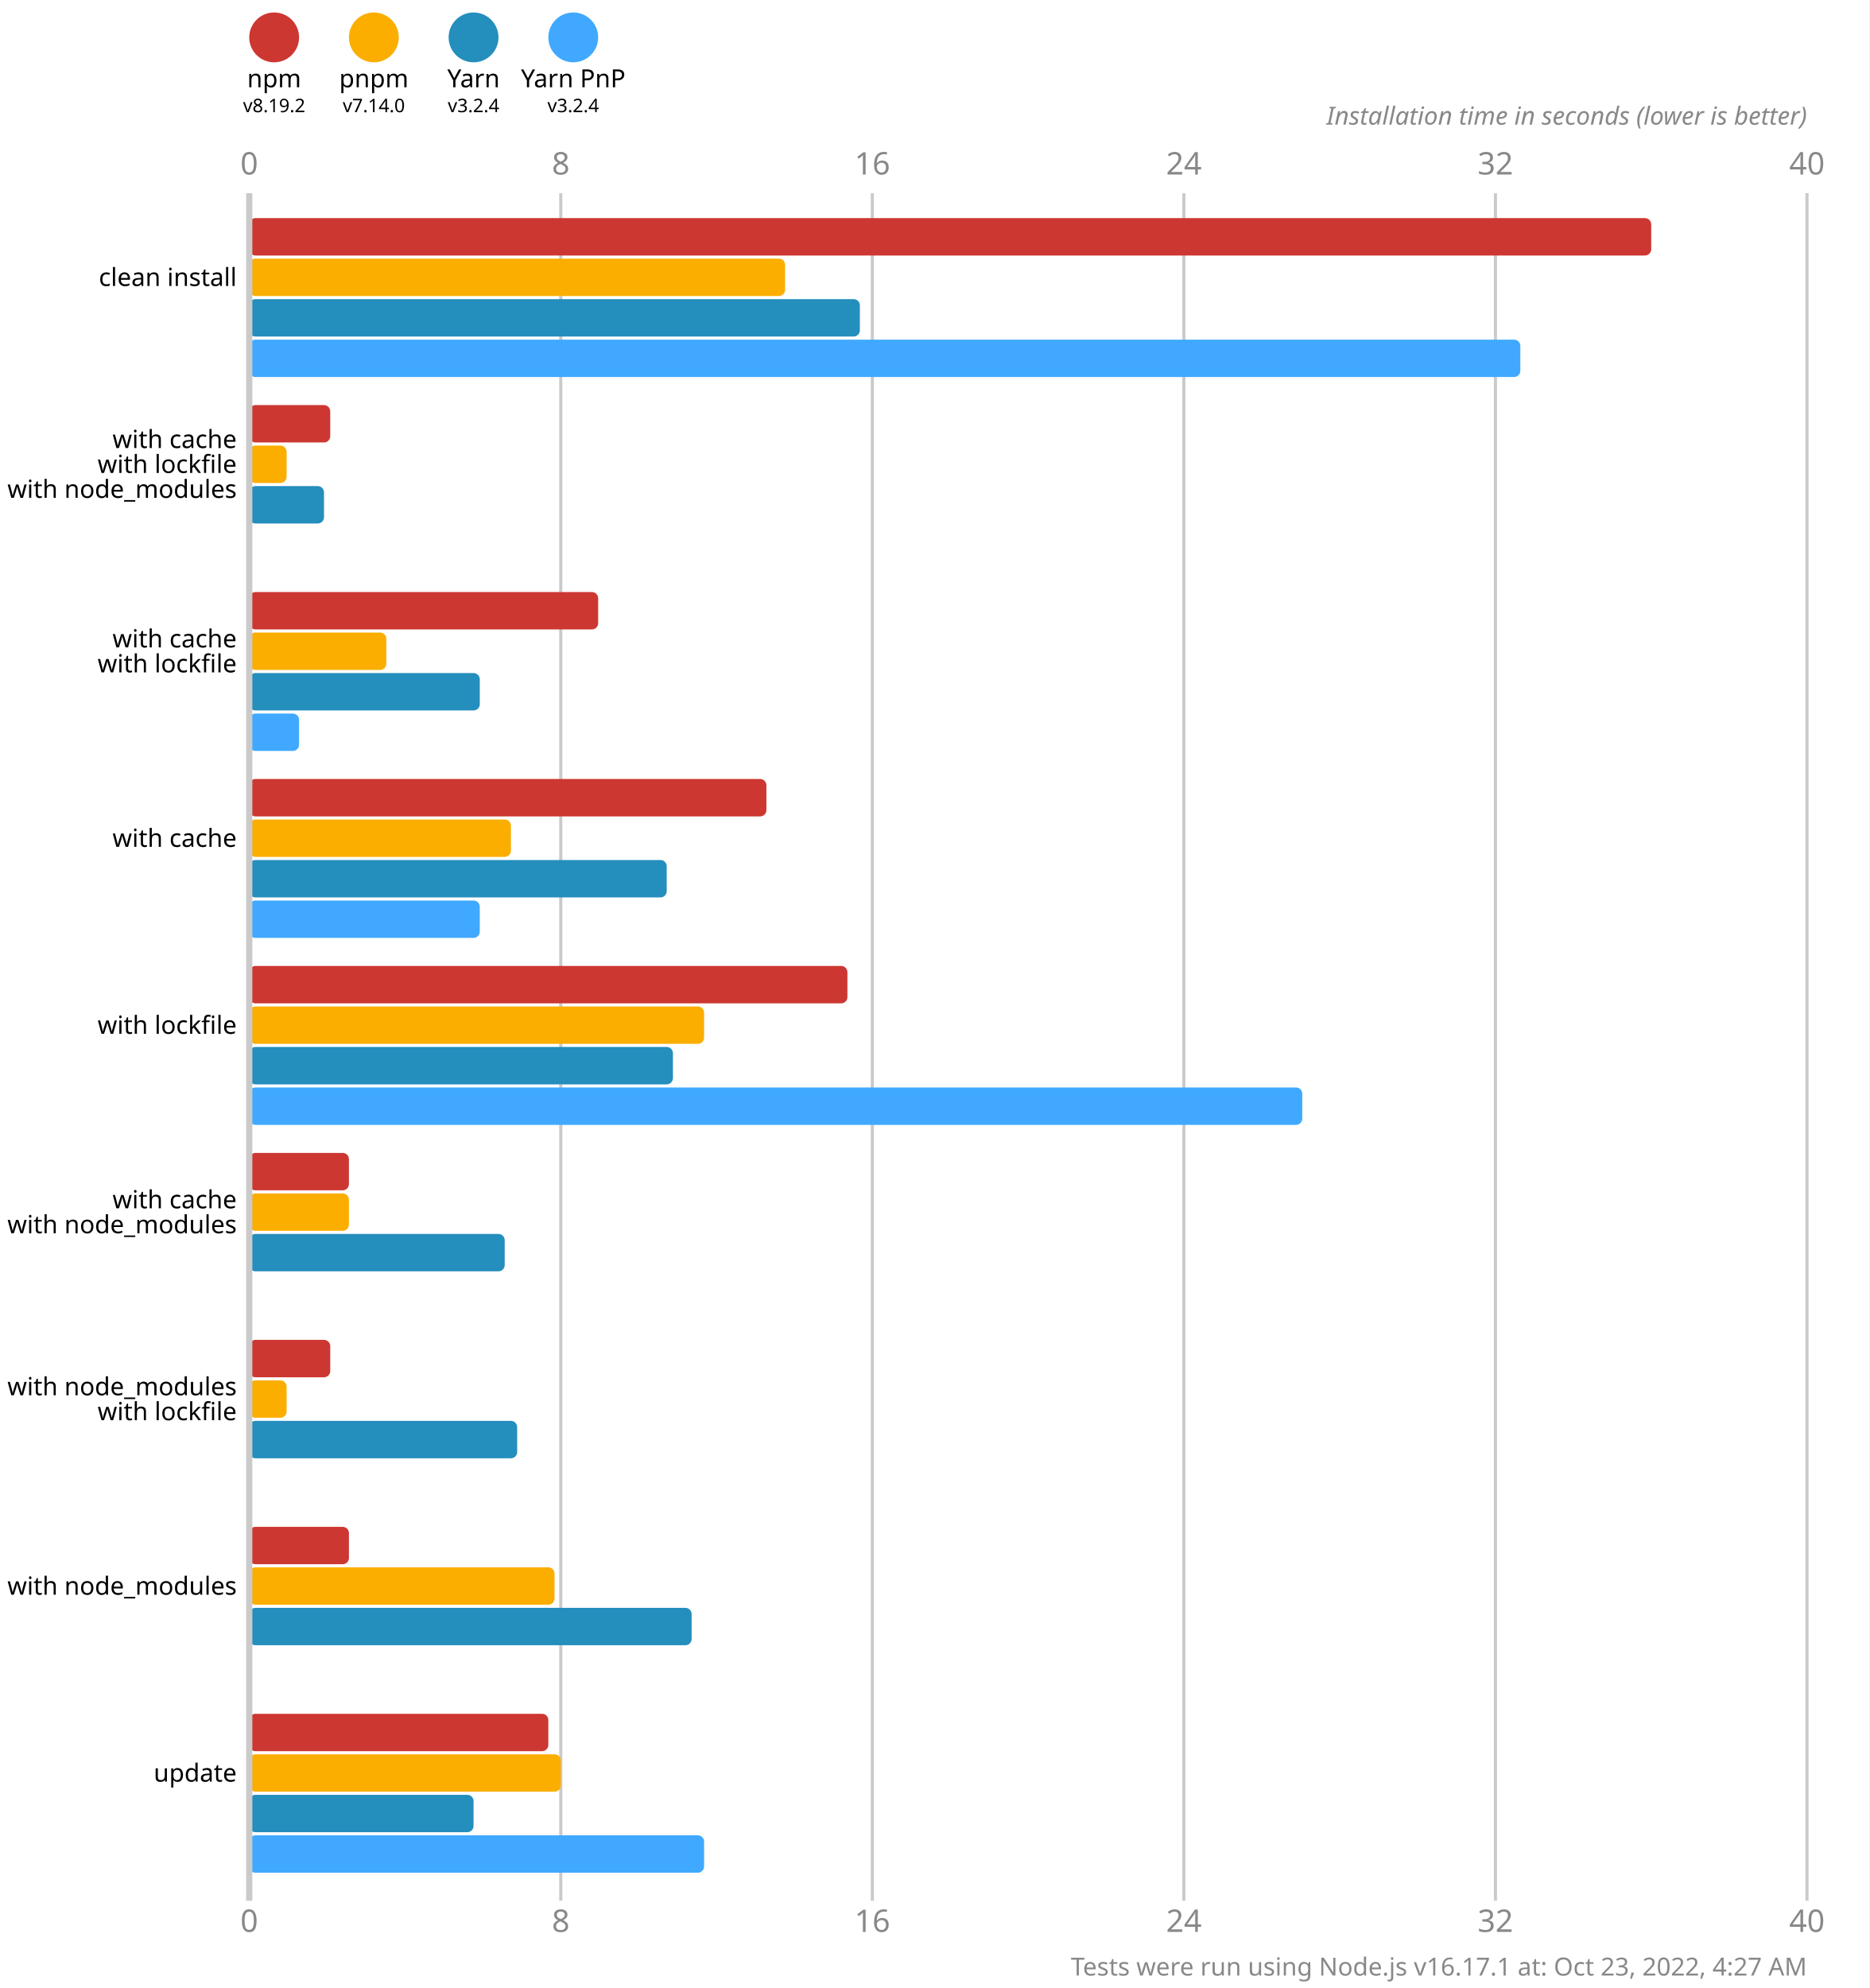
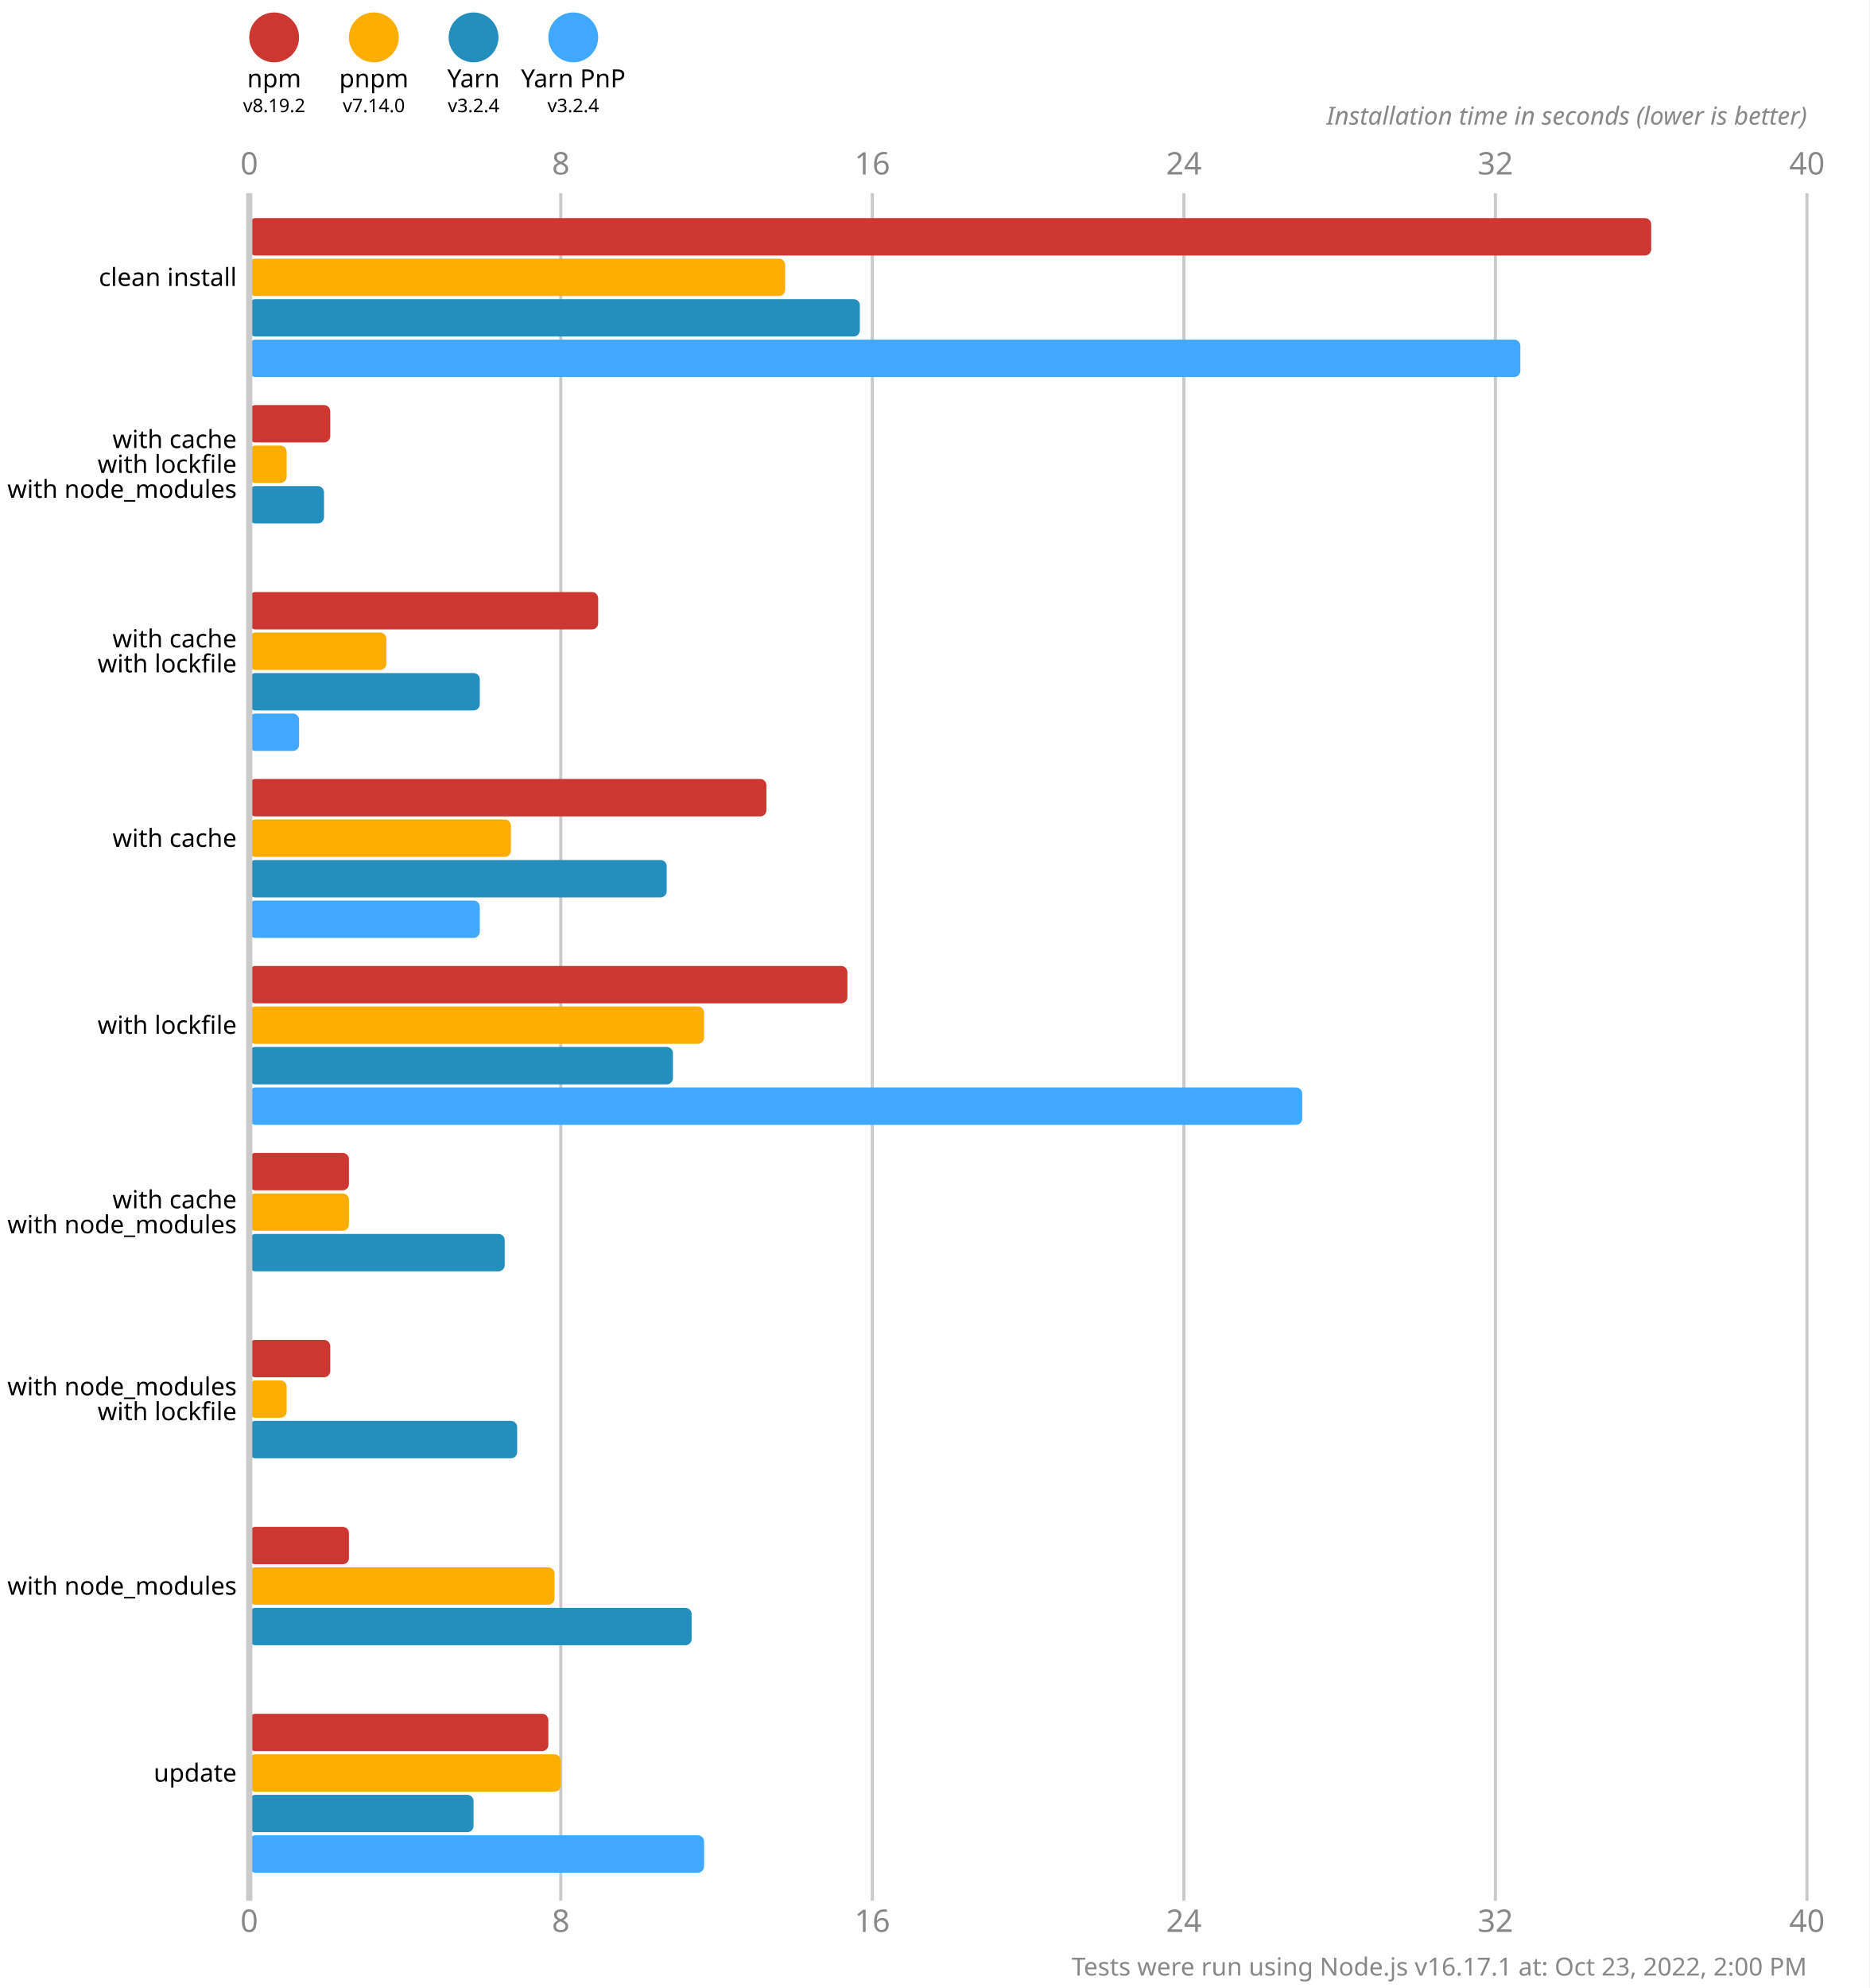
<svg xmlns="http://www.w3.org/2000/svg" version="1.1" viewBox="0 0 300 319">
  <style>
    .font { font-family: sans-serif; }
    .s3 { font-size: 3px; }
    .s4 { font-size: 4px; }
    .s5 { font-size: 5px; }
    .line { stroke: #cacaca; }
    .width { stroke-width: 0.5; }
    .text { fill: #888; }
  </style>
  <rect x="0" y="0" width="300" height="319" fill="#fff" />
  <circle cx="44" cy="6" r="4" fill="#cd3731" />
  <text x="44" y="14" class="font s4" text-anchor="middle">npm</text>
  <text x="44" y="18" class="font s3" text-anchor="middle">v8.19.2</text>
  <circle cx="60" cy="6" r="4" fill="#fbae00" />
  <text x="60" y="14" class="font s4" text-anchor="middle">pnpm</text>
  <text x="60" y="18" class="font s3" text-anchor="middle">v7.14.0</text>
  <circle cx="76" cy="6" r="4" fill="#248ebd" />
  <text x="76" y="14" class="font s4" text-anchor="middle">Yarn</text>
  <text x="76" y="18" class="font s3" text-anchor="middle">v3.2.4</text>
  <circle cx="92" cy="6" r="4" fill="#40a9ff" />
  <text x="92" y="14" class="font s4" text-anchor="middle">Yarn PnP</text>
  <text x="92" y="18" class="font s3" text-anchor="middle">v3.2.4</text>
  <text x="40" y="28" class="font s5 text" text-anchor="middle">0</text>
  <text x="40" y="310" class="font s5 text" text-anchor="middle">0</text>
  <line x1="90" y1="31" x2="90" y2="305" class="line width" />
  <text x="90" y="28" class="font s5 text" text-anchor="middle">8</text>
  <text x="90" y="310" class="font s5 text" text-anchor="middle">8</text>
  <line x1="140" y1="31" x2="140" y2="305" class="line width" />
  <text x="140" y="28" class="font s5 text" text-anchor="middle">16</text>
  <text x="140" y="310" class="font s5 text" text-anchor="middle">16</text>
  <line x1="190" y1="31" x2="190" y2="305" class="line width" />
  <text x="190" y="28" class="font s5 text" text-anchor="middle">24</text>
  <text x="190" y="310" class="font s5 text" text-anchor="middle">24</text>
  <line x1="240" y1="31" x2="240" y2="305" class="line width" />
  <text x="240" y="28" class="font s5 text" text-anchor="middle">32</text>
  <text x="240" y="310" class="font s5 text" text-anchor="middle">32</text>
  <line x1="290" y1="31" x2="290" y2="305" class="line width" />
  <text x="290" y="28" class="font s5 text" text-anchor="middle">40</text>
  <text x="290" y="310" class="font s5 text" text-anchor="middle">40</text>
  <text x="290" y="20" class="font s4 text" font-style="italic" text-anchor="end">Installation time in seconds (lower is better)</text>
  <rect x="40" y="35" width="225" height="6" fill="#cd3731" rx="1" ry="1" />
  <rect x="40" y="41.5" width="86" height="6" fill="#fbae00" rx="1" ry="1" />
  <rect x="40" y="48" width="98" height="6" fill="#248ebd" rx="1" ry="1" />
  <rect x="40" y="54.5" width="204" height="6" fill="#40a9ff" rx="1" ry="1" />
  <rect x="40" y="65" width="13" height="6" fill="#cd3731" rx="1" ry="1" />
  <rect x="40" y="71.5" width="6" height="6" fill="#fbae00" rx="1" ry="1" />
  <rect x="40" y="78" width="12" height="6" fill="#248ebd" rx="1" ry="1" />
  <rect x="40" y="84.5" width="0" height="6" fill="#40a9ff" rx="1" ry="1" />
  <rect x="40" y="95" width="56" height="6" fill="#cd3731" rx="1" ry="1" />
  <rect x="40" y="101.5" width="22" height="6" fill="#fbae00" rx="1" ry="1" />
  <rect x="40" y="108" width="37" height="6" fill="#248ebd" rx="1" ry="1" />
  <rect x="40" y="114.5" width="8" height="6" fill="#40a9ff" rx="1" ry="1" />
  <rect x="40" y="125" width="83" height="6" fill="#cd3731" rx="1" ry="1" />
  <rect x="40" y="131.5" width="42" height="6" fill="#fbae00" rx="1" ry="1" />
  <rect x="40" y="138" width="67" height="6" fill="#248ebd" rx="1" ry="1" />
  <rect x="40" y="144.5" width="37" height="6" fill="#40a9ff" rx="1" ry="1" />
  <rect x="40" y="155" width="96" height="6" fill="#cd3731" rx="1" ry="1" />
  <rect x="40" y="161.5" width="73" height="6" fill="#fbae00" rx="1" ry="1" />
  <rect x="40" y="168" width="68" height="6" fill="#248ebd" rx="1" ry="1" />
  <rect x="40" y="174.5" width="169" height="6" fill="#40a9ff" rx="1" ry="1" />
  <rect x="40" y="185" width="16" height="6" fill="#cd3731" rx="1" ry="1" />
  <rect x="40" y="191.5" width="16" height="6" fill="#fbae00" rx="1" ry="1" />
  <rect x="40" y="198" width="41" height="6" fill="#248ebd" rx="1" ry="1" />
  <rect x="40" y="204.5" width="0" height="6" fill="#40a9ff" rx="1" ry="1" />
  <rect x="40" y="215" width="13" height="6" fill="#cd3731" rx="1" ry="1" />
  <rect x="40" y="221.5" width="6" height="6" fill="#fbae00" rx="1" ry="1" />
  <rect x="40" y="228" width="43" height="6" fill="#248ebd" rx="1" ry="1" />
  <rect x="40" y="234.5" width="0" height="6" fill="#40a9ff" rx="1" ry="1" />
  <rect x="40" y="245" width="16" height="6" fill="#cd3731" rx="1" ry="1" />
  <rect x="40" y="251.5" width="49" height="6" fill="#fbae00" rx="1" ry="1" />
  <rect x="40" y="258" width="71" height="6" fill="#248ebd" rx="1" ry="1" />
  <rect x="40" y="264.5" width="0" height="6" fill="#40a9ff" rx="1" ry="1" />
  <rect x="40" y="275" width="48" height="6" fill="#cd3731" rx="1" ry="1" />
  <rect x="40" y="281.5" width="50" height="6" fill="#fbae00" rx="1" ry="1" />
  <rect x="40" y="288" width="36" height="6" fill="#248ebd" rx="1" ry="1" />
  <rect x="40" y="294.5" width="73" height="6" fill="#40a9ff" rx="1" ry="1" />
  <line x1="40" y1="31" x2="40" y2="305" class="line" />
  <text x="38" y="44.5" class="font s4" dominant-baseline="middle" text-anchor="end">clean install</text>
  <text x="38" y="70.5" class="font s4" dominant-baseline="middle" text-anchor="end">with cache</text>
  <text x="38" y="74.5" class="font s4" dominant-baseline="middle" text-anchor="end">with lockfile</text>
  <text x="38" y="78.5" class="font s4" dominant-baseline="middle" text-anchor="end">with node_modules</text>
  <text x="38" y="102.5" class="font s4" dominant-baseline="middle" text-anchor="end">with cache</text>
  <text x="38" y="106.5" class="font s4" dominant-baseline="middle" text-anchor="end">with lockfile</text>
  <text x="38" y="134.5" class="font s4" dominant-baseline="middle" text-anchor="end">with cache</text>
  <text x="38" y="164.5" class="font s4" dominant-baseline="middle" text-anchor="end">with lockfile</text>
  <text x="38" y="192.5" class="font s4" dominant-baseline="middle" text-anchor="end">with cache</text>
  <text x="38" y="196.5" class="font s4" dominant-baseline="middle" text-anchor="end">with node_modules</text>
  <text x="38" y="222.5" class="font s4" dominant-baseline="middle" text-anchor="end">with node_modules</text>
  <text x="38" y="226.5" class="font s4" dominant-baseline="middle" text-anchor="end">with lockfile</text>
  <text x="38" y="254.5" class="font s4" dominant-baseline="middle" text-anchor="end">with node_modules</text>
  <text x="38" y="284.5" class="font s4" dominant-baseline="middle" text-anchor="end">update</text>
-   <text x="290" y="317" class="font s4 text" text-anchor="end">Tests were run using Node.js v16.17.1 at: Oct 23, 2022, 4:27 AM</text>
+   <text x="290" y="317" class="font s4 text" text-anchor="end">Tests were run using Node.js v16.17.1 at: Oct 23, 2022, 2:00 PM</text>
</svg>
